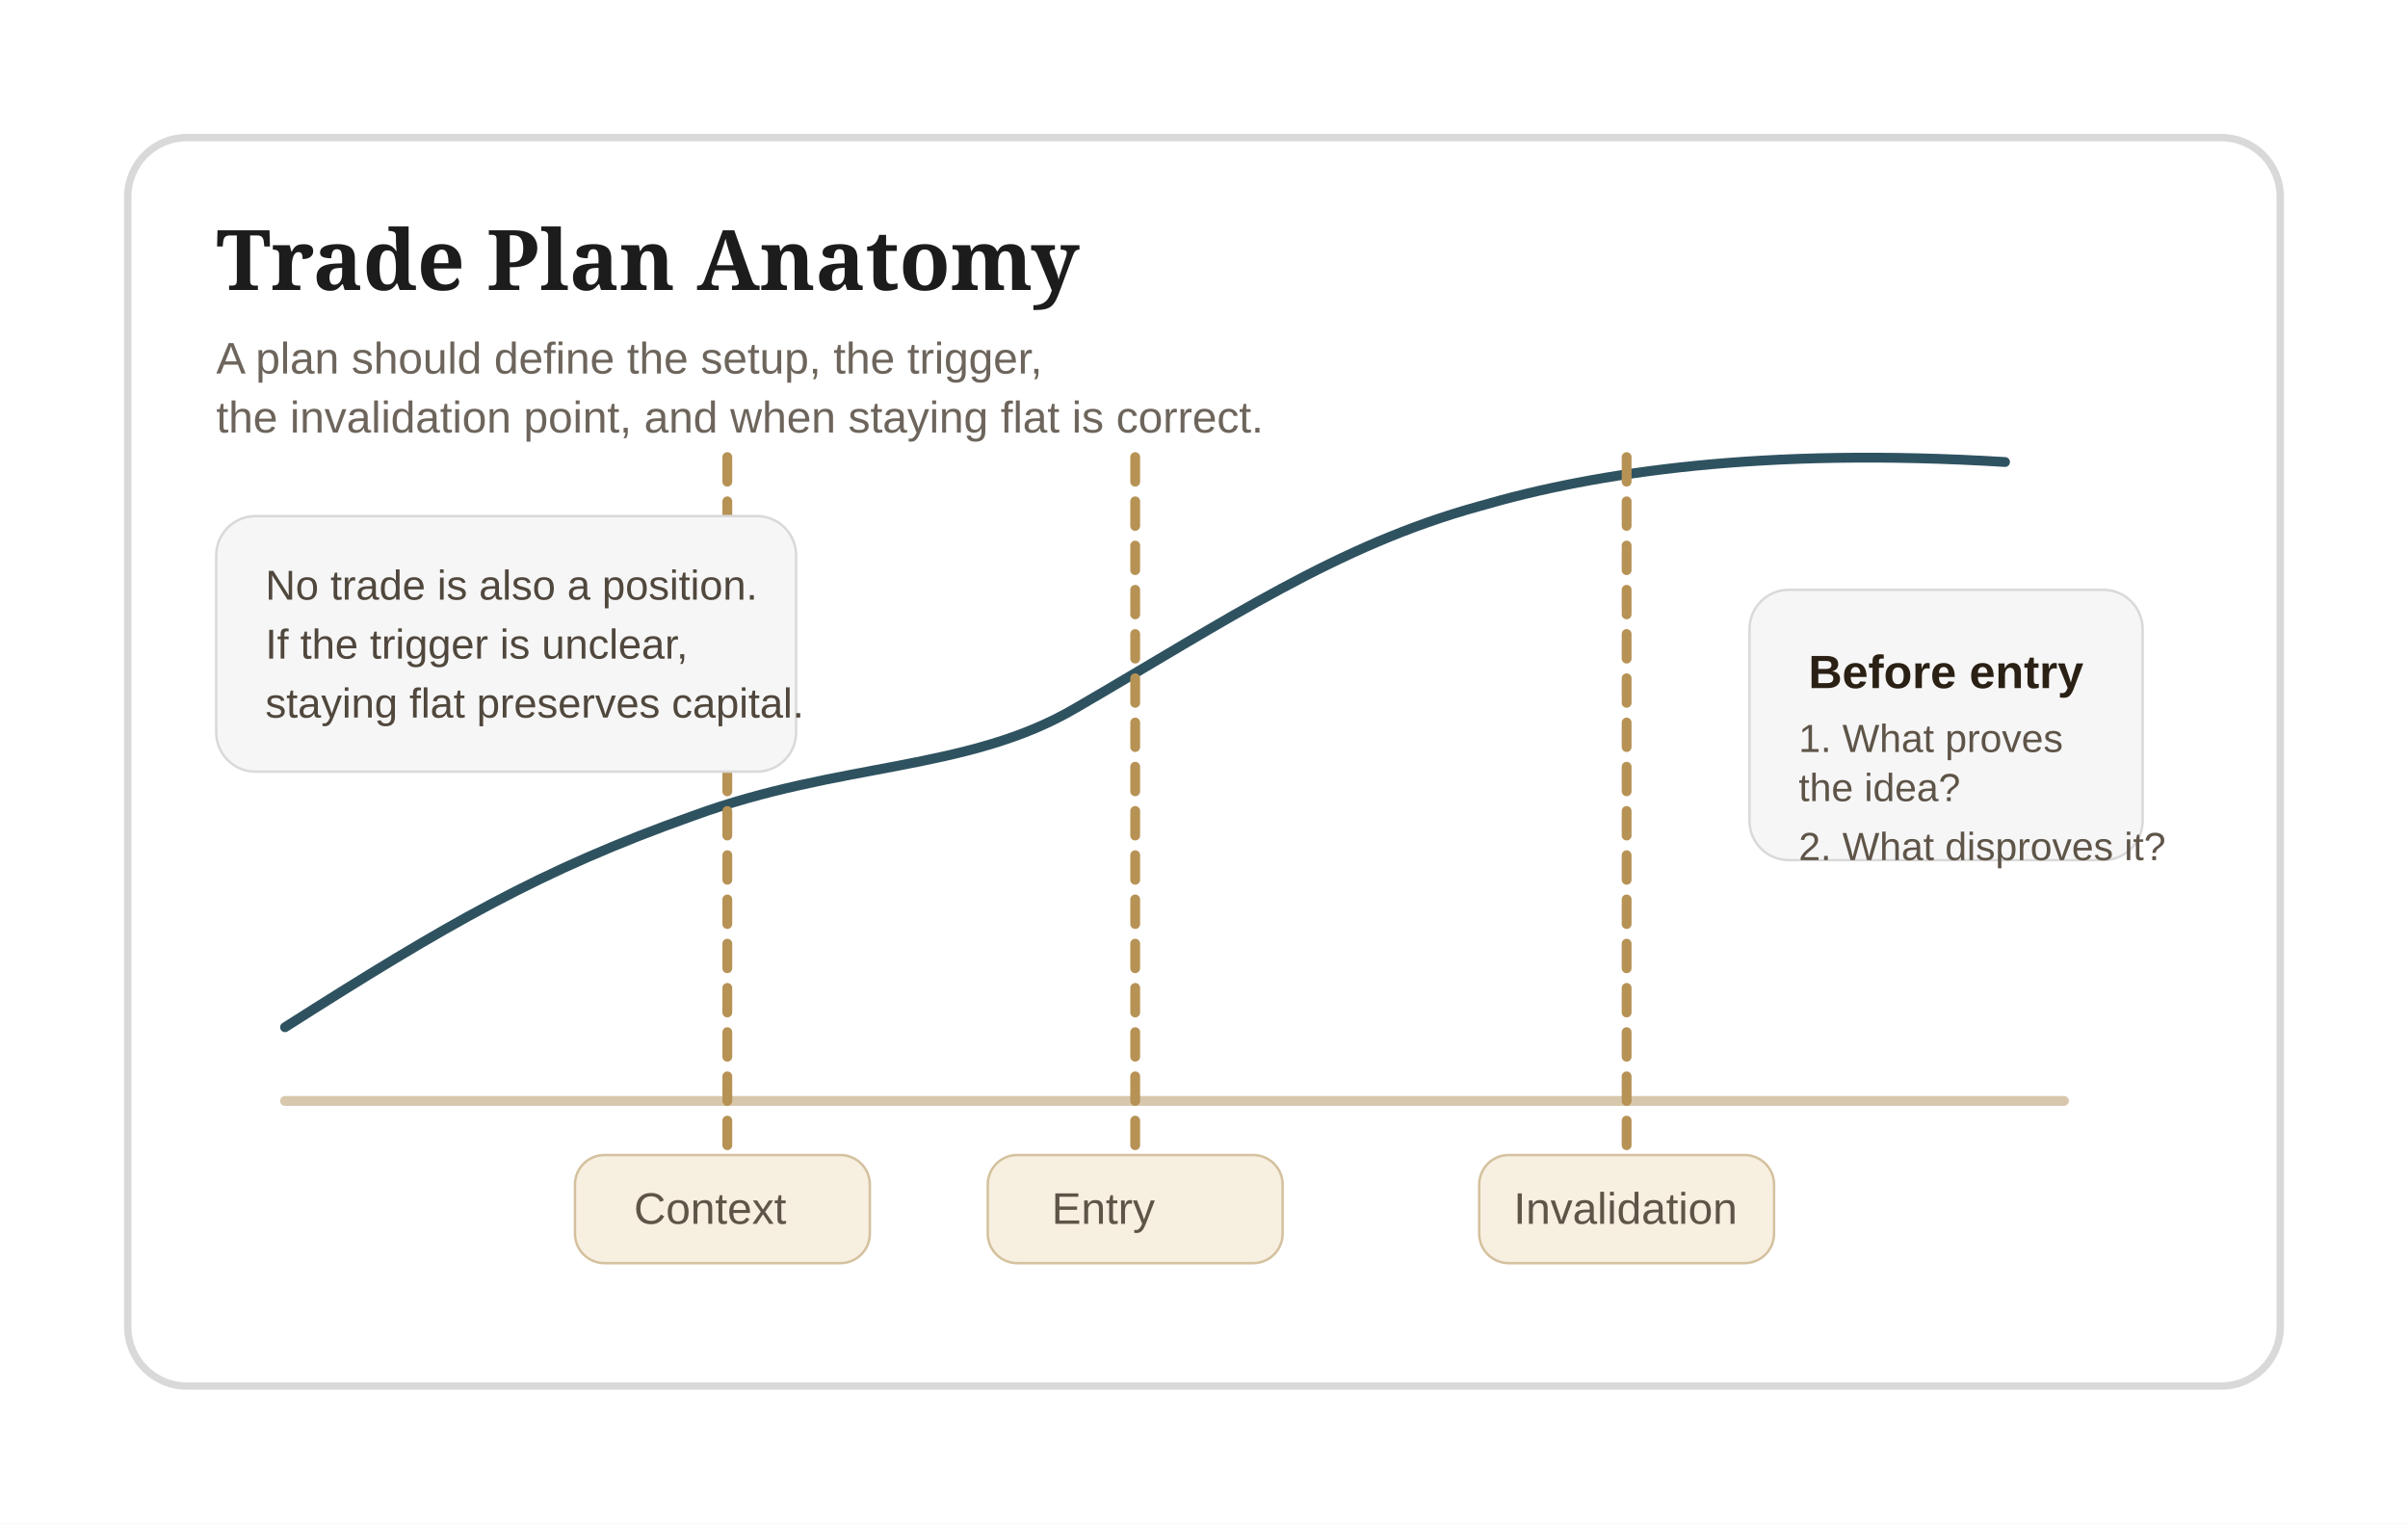
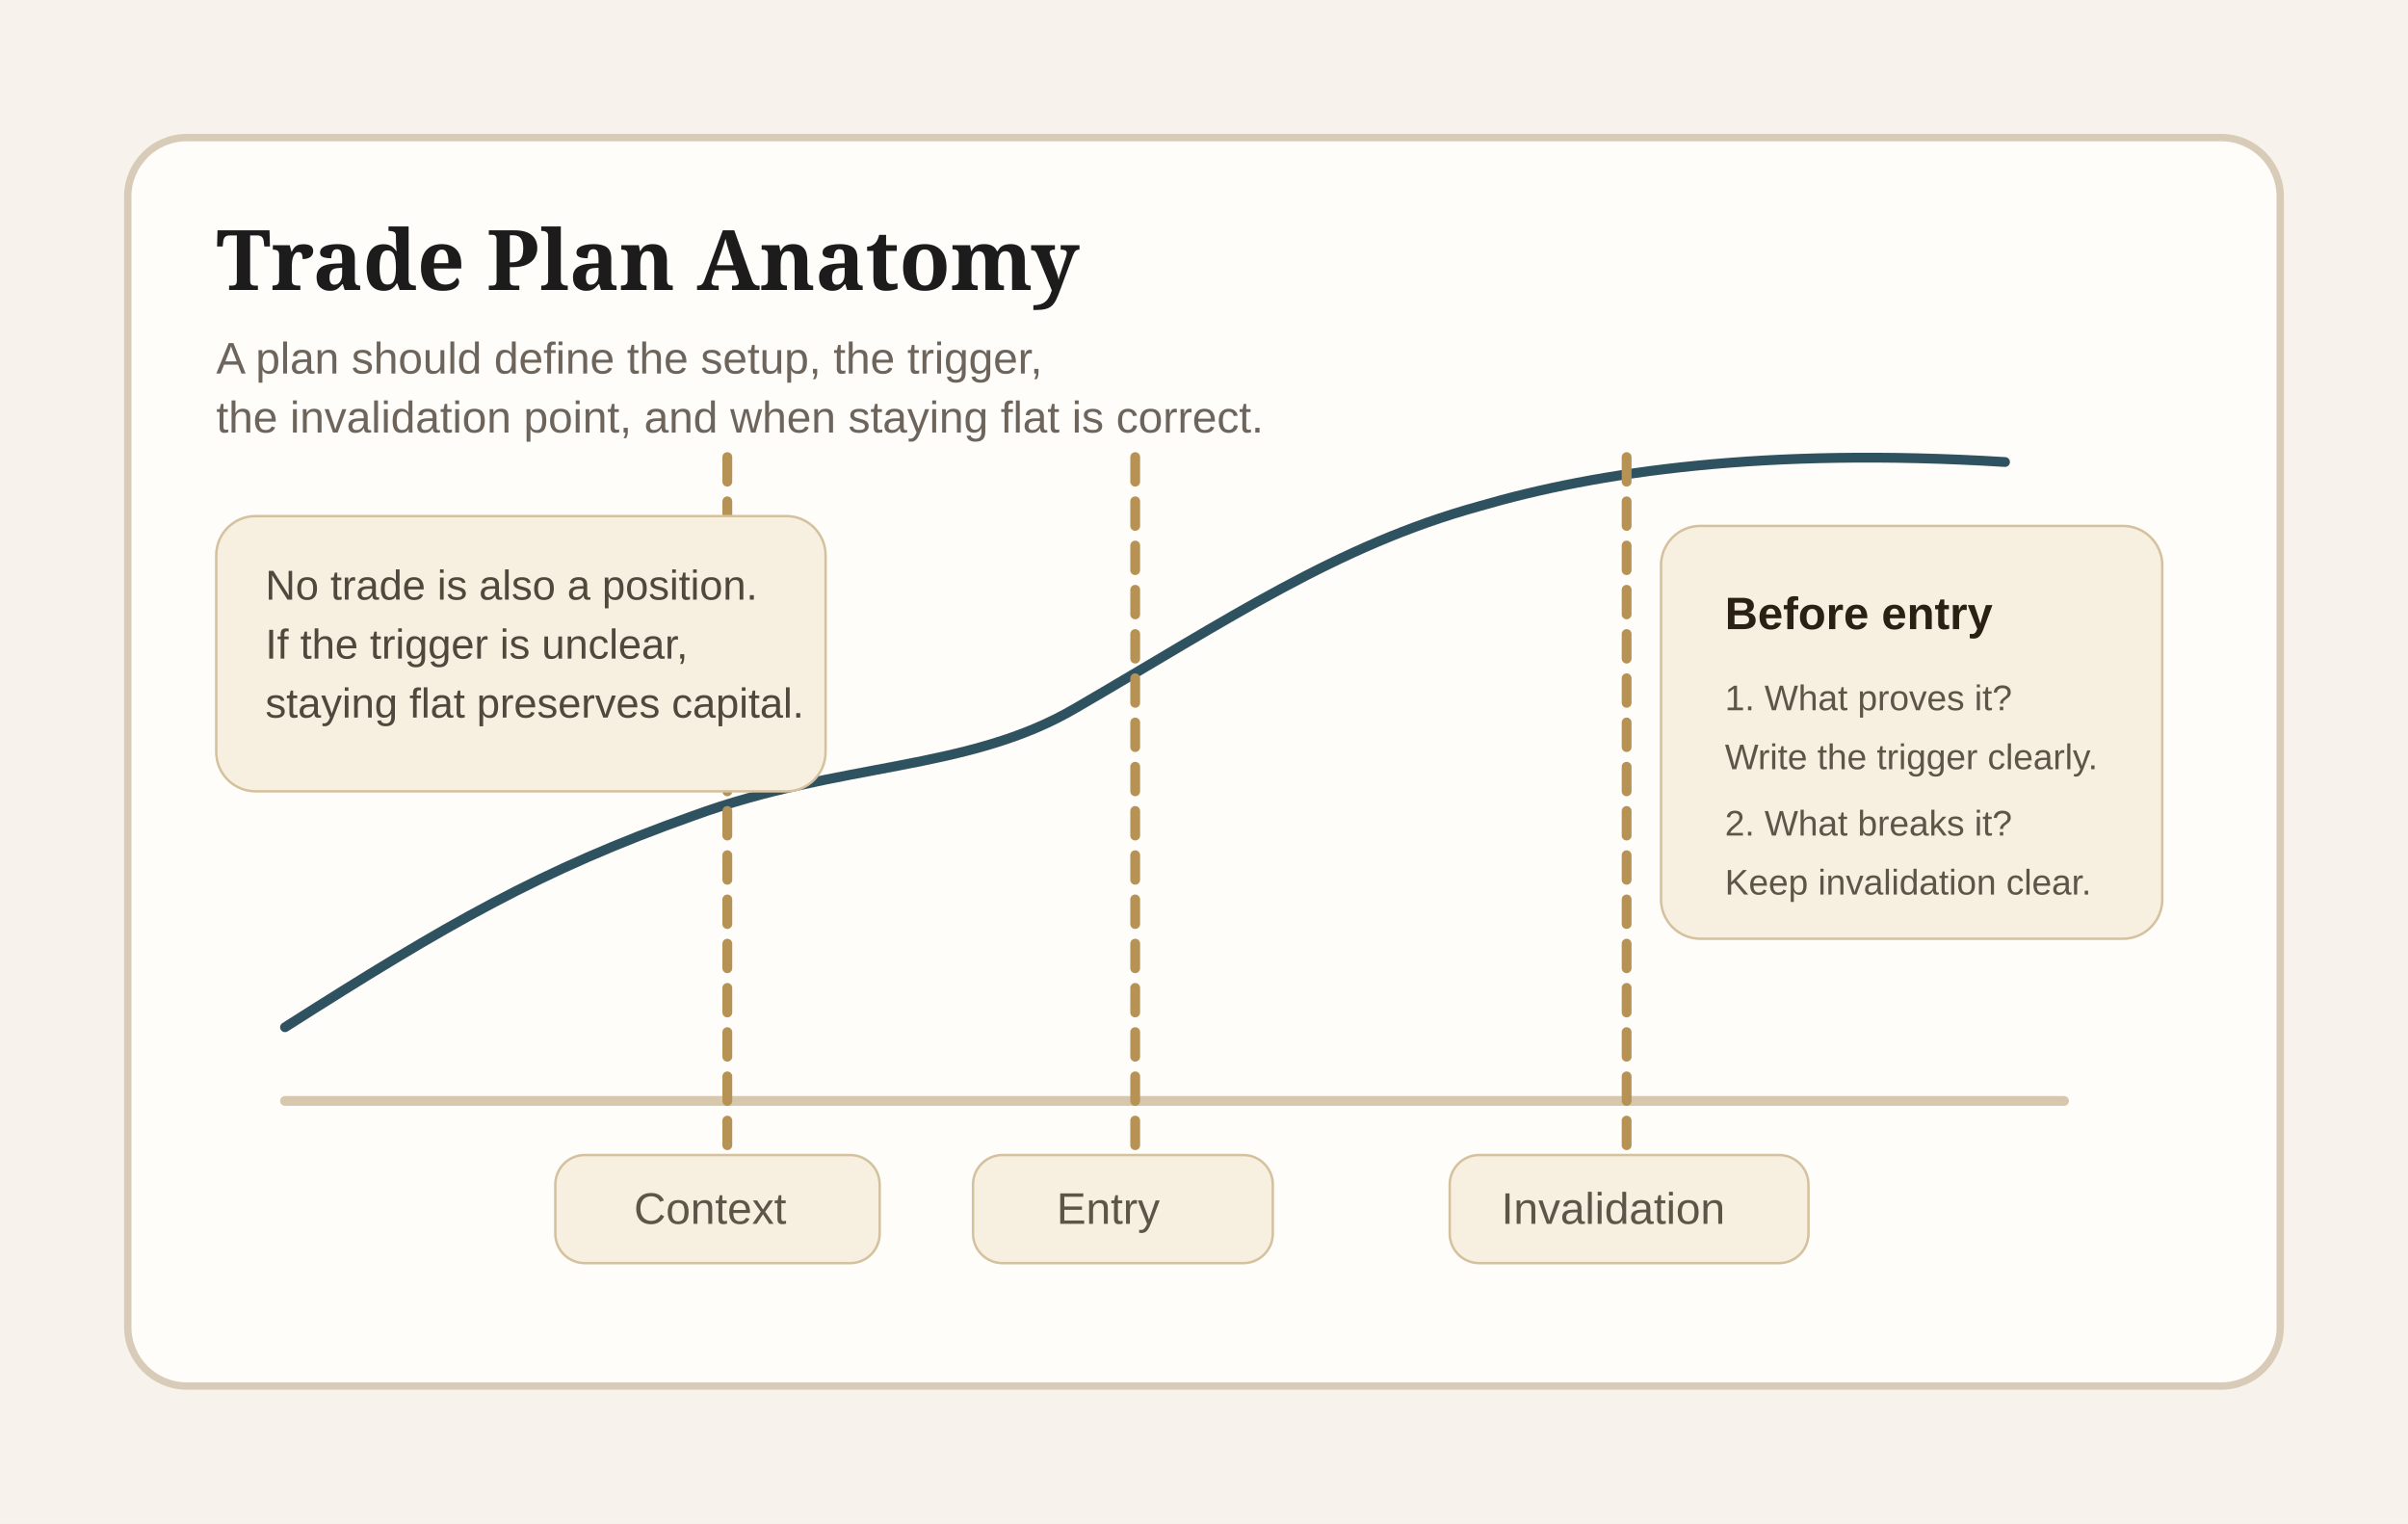
<svg xmlns="http://www.w3.org/2000/svg" viewBox="0 0 980 620" role="img" aria-label="Trade plan anatomy">
-   <rect width="980" height="620" fill="#ffffff" />
-   <rect x="52" y="56" width="876" height="508" rx="24" fill="#ffffff" stroke="#d9d9d9" stroke-width="3" />
+   <rect width="980" height="620" fill="#f7f3ec" />
+   <rect x="52" y="56" width="876" height="508" rx="24" fill="#fffdfa" stroke="#d8ccb8" stroke-width="3" />
  <text x="88" y="118" fill="#1c1c1c" font-family="Georgia, serif" font-size="34" font-weight="700">Trade Plan Anatomy</text>
  <text x="88" y="152" fill="#6d655c" font-family="Arial, sans-serif" font-size="18">A plan should define the setup, the trigger,</text>
  <text x="88" y="176" fill="#6d655c" font-family="Arial, sans-serif" font-size="18">the invalidation point, and when staying flat is correct.</text>
  <g fill="none" stroke-width="4" stroke-linecap="round" stroke-linejoin="round">
    <path d="M116 418C182 376 220 354 282 332C342 310 394 314 438 288C500 252 544 222 602 206C650 192 718 182 816 188" stroke="#2f5260" />
    <line x1="116" y1="448" x2="840" y2="448" stroke="#d7c8ad" />
    <line x1="296" y1="186" x2="296" y2="478" stroke="#b79255" stroke-dasharray="10 8" />
    <line x1="462" y1="186" x2="462" y2="478" stroke="#b79255" stroke-dasharray="10 8" />
    <line x1="662" y1="186" x2="662" y2="478" stroke="#b79255" stroke-dasharray="10 8" />
  </g>
  <g font-family="Arial, sans-serif" font-size="18">
-     <rect x="234" y="470" width="120" height="44" rx="12" fill="#f7efe0" stroke="#d4c19e" />
+     <rect x="226" y="470" width="132" height="44" rx="12" fill="#f7efe0" stroke="#d4c19e" />
    <text x="258" y="498" fill="#5e5448">Context</text>
-     <rect x="402" y="470" width="120" height="44" rx="12" fill="#f7efe0" stroke="#d4c19e" />
-     <text x="428" y="498" fill="#5e5448">Entry</text>
-     <rect x="602" y="470" width="120" height="44" rx="12" fill="#f7efe0" stroke="#d4c19e" />
-     <text x="616" y="498" fill="#5e5448">Invalidation</text>
+     <rect x="396" y="470" width="122" height="44" rx="12" fill="#f7efe0" stroke="#d4c19e" />
+     <text x="430" y="498" fill="#5e5448">Entry</text>
+     <rect x="590" y="470" width="146" height="44" rx="12" fill="#f7efe0" stroke="#d4c19e" />
+     <text x="611" y="498" fill="#5e5448">Invalidation</text>
  </g>
  <g font-family="Arial, sans-serif">
-     <rect x="712" y="240" width="160" height="110" rx="16" fill="#f6f6f6" stroke="#d9d9d9" />
-     <text x="736" y="280" fill="#2a2014" font-size="19" font-weight="700">Before entry</text>
-     <text x="732" y="306" fill="#5e5448" font-size="16">1. What proves</text>
-     <text x="732" y="326" fill="#5e5448" font-size="16">the idea?</text>
-     <text x="732" y="350" fill="#5e5448" font-size="16">2. What disproves it?</text>
-     <rect x="88" y="210" width="236" height="104" rx="16" fill="#f6f6f6" stroke="#d9d9d9" />
+     <rect x="676" y="214" width="204" height="168" rx="16" fill="#f7efe0" stroke="#d4c19e" />
+     <text x="702" y="256" fill="#2a2014" font-size="18.5" font-weight="700">Before entry</text>
+     <text x="702" y="289" fill="#5e5448" font-size="14.5">1. What proves it?</text>
+     <text x="702" y="313" fill="#5e5448" font-size="14.5">Write the trigger clearly.</text>
+     <text x="702" y="340" fill="#5e5448" font-size="14.5">2. What breaks it?</text>
+     <text x="702" y="364" fill="#5e5448" font-size="14.5">Keep invalidation clear.</text>
+     <rect x="88" y="210" width="248" height="112" rx="16" fill="#f7efe0" stroke="#d4c19e" />
    <text x="108" y="244" fill="#50473d" font-size="17">No trade is also a position.</text>
    <text x="108" y="268" fill="#50473d" font-size="17">If the trigger is unclear,</text>
    <text x="108" y="292" fill="#50473d" font-size="17">staying flat preserves capital.</text>
  </g>
</svg>
